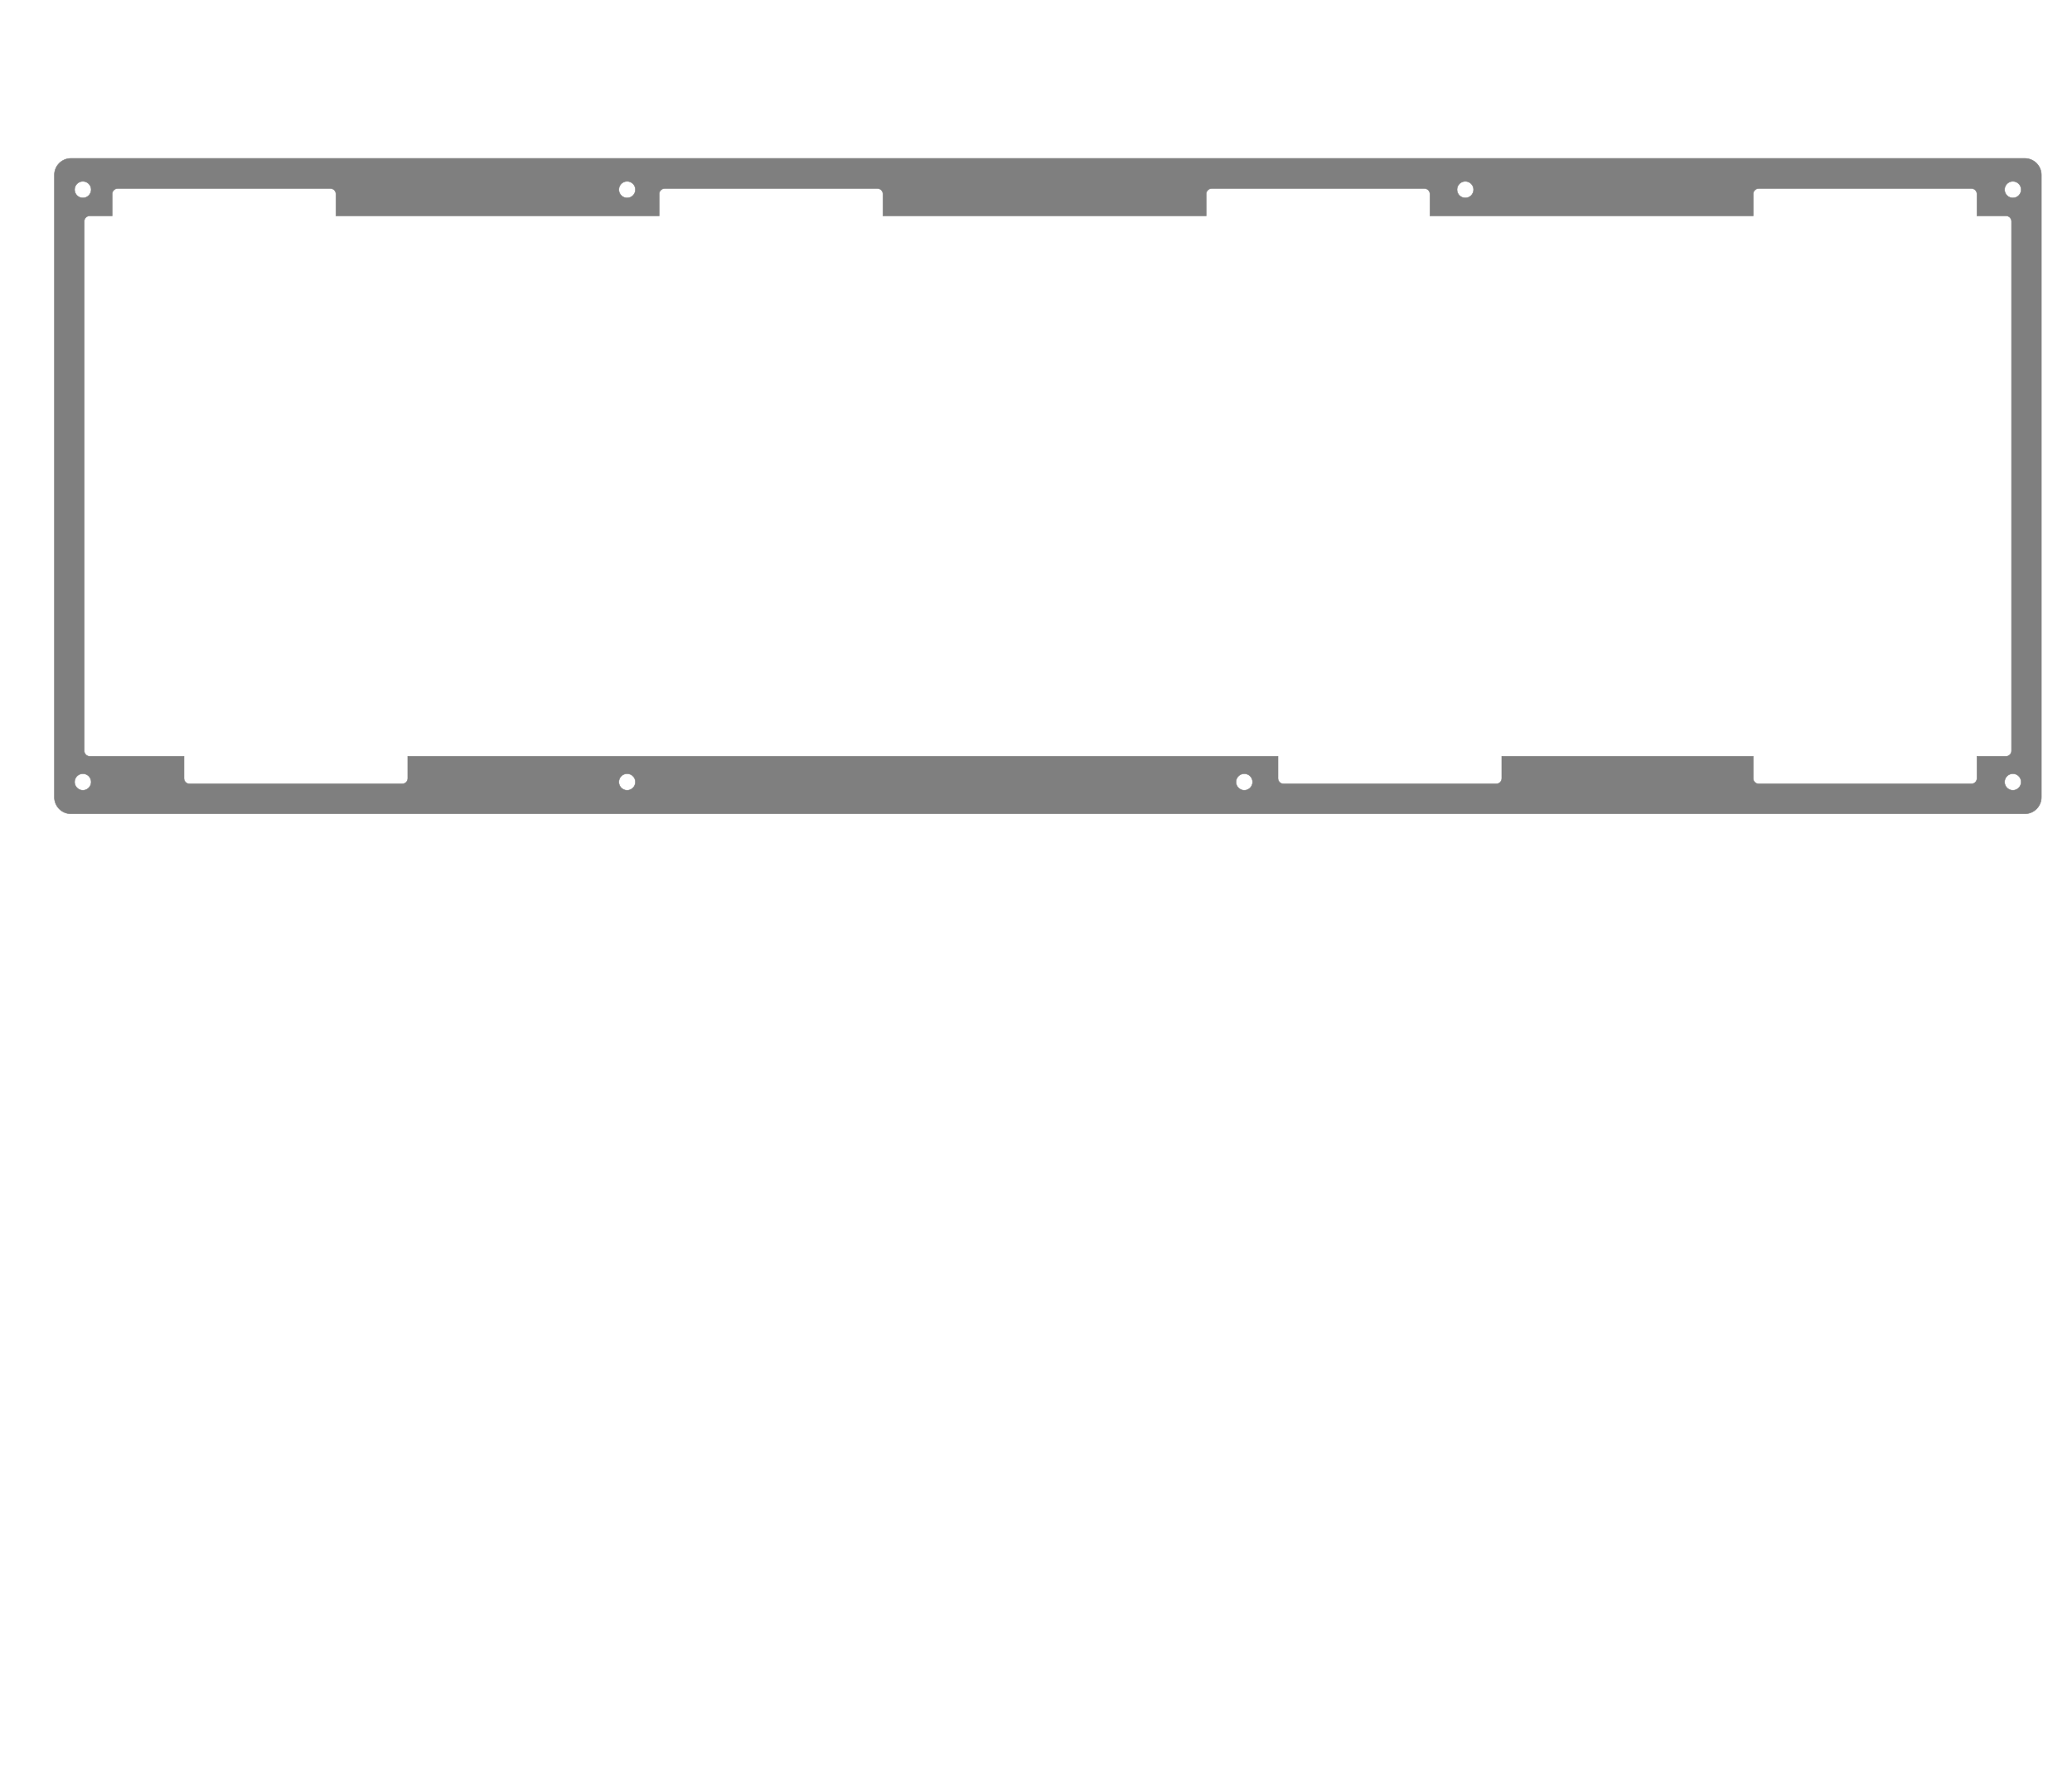
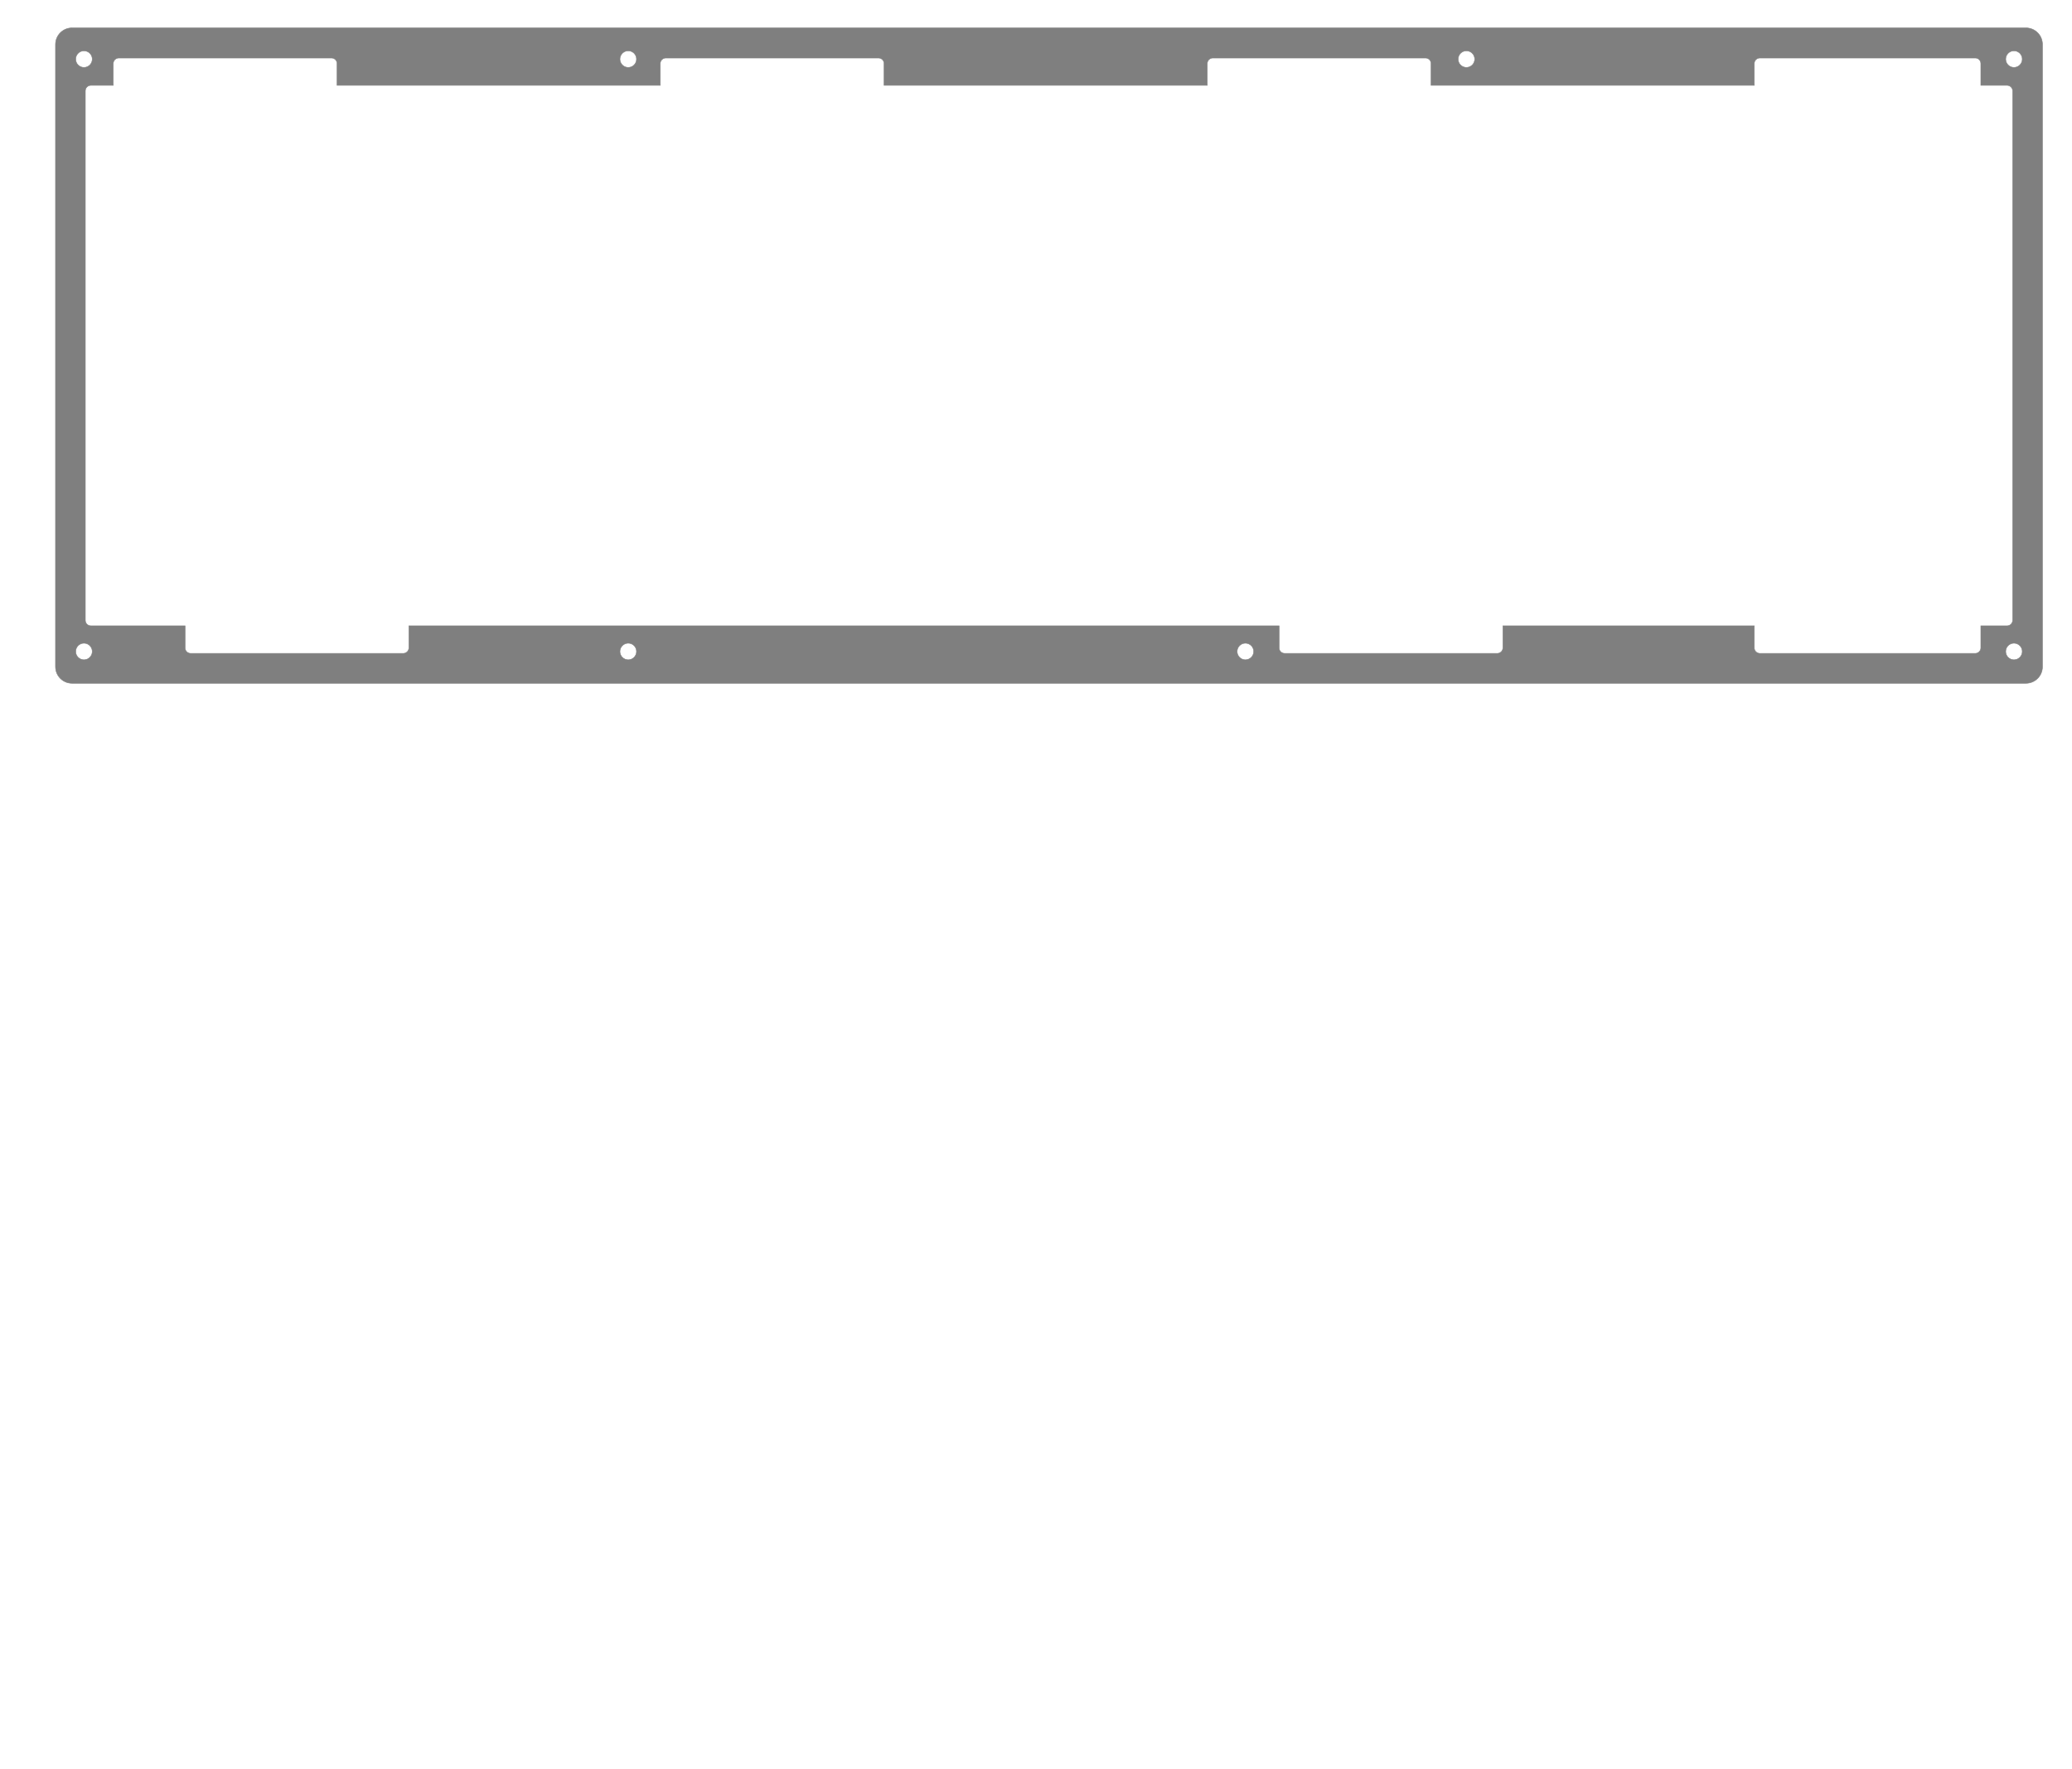
<svg xmlns="http://www.w3.org/2000/svg" width="375mm" height="320mm" viewBox="0 0 375 320" version="1.1" id="svg1">
  <defs id="defs1" />
  <g id="g27-5" style="display:inline;fill:#7f7f7f;fill-opacity:1;stroke:#808080;stroke-opacity:1" transform="translate(3.606081e-7,-3.2180712e-4)">
-     <path id="rect7-5" style="fill:#7f7f7f;fill-opacity:1;stroke:#808080;stroke-width:0.091;stroke-opacity:1" d="M 12.846 28.659 C 11.184 28.659 9.845 29.996 9.845 31.658 L 9.845 144.255 C 9.845 145.917 11.184 147.254 12.846 147.254 L 366.455 147.254 C 368.117 147.254 369.454 145.917 369.454 144.255 L 369.454 31.658 C 369.454 29.996 368.117 28.659 366.455 28.659 L 12.846 28.659 z M 15 32.813 A 1.5 1.5 0 0 1 16.5 34.313 A 1.5 1.5 0 0 1 15 35.813 A 1.5 1.5 0 0 1 13.5 34.313 A 1.5 1.5 0 0 1 15 32.813 z M 113.5 32.813 A 1.5 1.5 0 0 1 115 34.313 A 1.5 1.5 0 0 1 113.5 35.813 A 1.5 1.5 0 0 1 112 34.313 A 1.5 1.5 0 0 1 113.5 32.813 z M 265.2 32.813 A 1.5 1.5 0 0 1 266.7 34.313 A 1.5 1.5 0 0 1 265.2 35.813 A 1.5 1.5 0 0 1 263.7 34.313 A 1.5 1.5 0 0 1 265.2 32.813 z M 364.3 32.813 A 1.5 1.5 0 0 1 365.8 34.313 A 1.5 1.5 0 0 1 364.3 35.813 A 1.5 1.5 0 0 1 362.8 34.313 A 1.5 1.5 0 0 1 364.3 32.813 z M 21.3 34.113 L 59.8 34.113 C 60.354 34.113 60.8 34.559 60.8 35.113 L 60.8 39.058 L 119.3 39.058 L 119.3 35.113 C 119.3 34.559 119.746 34.113 120.3 34.113 L 158.8 34.113 C 159.354 34.113 159.8 34.559 159.8 35.113 L 159.8 39.058 L 218.3 39.058 L 218.3 35.113 C 218.3 34.559 218.746 34.113 219.3 34.113 L 257.8 34.113 C 258.354 34.113 258.8 34.559 258.8 35.113 L 258.8 39.058 L 317.3 39.058 L 317.3 35.113 C 317.3 34.559 317.746 34.113 318.3 34.113 L 356.8 34.113 C 357.354 34.113 357.8 34.559 357.8 35.113 L 357.8 39.058 L 363.055 39.058 C 363.609 39.058 364.055 39.504 364.055 40.058 L 364.055 135.855 C 364.055 136.409 363.609 136.855 363.055 136.855 L 357.8 136.855 L 357.8 140.839 C 357.8 141.393 357.354 141.839 356.8 141.839 L 318.3 141.839 C 317.746 141.839 317.3 141.393 317.3 140.839 L 317.3 136.855 L 271.8 136.855 L 271.8 140.839 C 271.8 141.393 271.354 141.839 270.8 141.839 L 232.3 141.839 C 231.746 141.839 231.3 141.393 231.3 140.839 L 231.3 136.855 L 73.8 136.855 L 73.8 140.839 C 73.8 141.393 73.354 141.839 72.8 141.839 L 34.3 141.839 C 33.746 141.839 33.3 141.393 33.3 140.839 L 33.3 136.855 L 16.245 136.855 C 15.691 136.855 15.245 136.409 15.245 135.855 L 15.245 40.058 C 15.245 39.504 15.691 39.058 16.245 39.058 L 20.3 39.058 L 20.3 35.113 C 20.3 34.559 20.746 34.113 21.3 34.113 z M 15 140 A 1.5 1.5 0 0 1 16.5 141.5 A 1.5 1.5 0 0 1 15 143 A 1.5 1.5 0 0 1 13.5 141.5 A 1.5 1.5 0 0 1 15 140 z M 113.5 140 A 1.5 1.5 0 0 1 115 141.5 A 1.5 1.5 0 0 1 113.5 143 A 1.5 1.5 0 0 1 112 141.5 A 1.5 1.5 0 0 1 113.5 140 z M 225.2 140 A 1.5 1.5 0 0 1 226.7 141.5 A 1.5 1.5 0 0 1 225.2 143 A 1.5 1.5 0 0 1 223.7 141.5 A 1.5 1.5 0 0 1 225.2 140 z M 364.3 140 A 1.5 1.5 0 0 1 365.8 141.5 A 1.5 1.5 0 0 1 364.3 143 A 1.5 1.5 0 0 1 362.8 141.5 A 1.5 1.5 0 0 1 364.3 140 z " />
+     <path id="rect7-5" style="fill:#7f7f7f;fill-opacity:1;stroke:#808080;stroke-width:0.091;stroke-opacity:1" d="m 13.046,5.046 c -1.662,0 -3,1.338 -3,3 V 120.642 c 0,1.662 1.338,3 3,3 H 366.655 c 1.662,0 3,-1.338 3,-3 V 8.046 c 0,-1.662 -1.338,-3 -3,-3 z m 2.154,4.154 c 0.828,1.933e-4 1.5,0.672 1.5,1.5 9.2e-5,0.828 -0.671,1.5 -1.5,1.5 -0.829,9.2e-5 -1.5,-0.672 -1.5,-1.5 -9.2e-5,-0.829 0.672,-1.5 1.5,-1.5 z m 98.5,0 c 0.829,-9.39e-5 1.5,0.672 1.5,1.5 9e-5,0.829 -0.672,1.5 -1.5,1.5 -0.829,9.4e-5 -1.5,-0.672 -1.5,-1.5 -9e-5,-0.829 0.672,-1.5 1.5,-1.5 z m 151.7,0 c 0.829,-9.39e-5 1.5,0.672 1.5,1.5 9e-5,0.829 -0.672,1.5 -1.5,1.5 -0.828,-1.93e-4 -1.5,-0.672 -1.5,-1.5 -9e-5,-0.828 0.671,-1.5 1.5,-1.5 z m 99.1,0 c 0.829,-8.84e-5 1.5,0.672 1.5,1.5 9e-5,0.829 -0.672,1.5 -1.5,1.5 -0.828,-1.93e-4 -1.5,-0.672 -1.5,-1.5 -9e-5,-0.828 0.671,-1.5 1.5,-1.5 z M 21.5,10.5 h 38.5 c 0.554,0 1,0.446 1,1 v 3.945 H 119.5 V 11.5 c 0,-0.554 0.446,-1 1,-1 h 38.5 c 0.554,0 1,0.446 1,1 v 3.945 h 58.5 V 11.5 c 0,-0.554 0.446,-1 1,-1 h 38.5 c 0.554,0 1,0.446 1,1 v 3.945 h 58.5 V 11.5 c 0,-0.554 0.446,-1 1,-1 h 39 c 0.554,0 1,0.446 1,1 v 3.945 h 4.756 c 0.554,0 1,0.446 1,1 v 95.797 c 0,0.554 -0.446,1 -1,1 h -4.756 v 3.984 c 0,0.554 -0.446,1 -1,1 h -39 c -0.554,0 -1,-0.446 -1,-1 v -3.984 h -45.5 v 3.984 c 0,0.554 -0.446,1 -1,1 h -38.5 c -0.554,0 -1,-0.446 -1,-1 v -3.984 H 74 v 3.984 c 0,0.554 -0.446,1 -1,1 H 34.5 c -0.554,0 -1,-0.446 -1,-1 v -3.984 H 16.445 c -0.554,0 -1,-0.446 -1,-1 V 16.445 c 0,-0.554 0.446,-1 1,-1 h 4.055 V 11.5 c 0,-0.554 0.446,-1 1,-1 z M 15.2,116.387 c 0.828,1.9e-4 1.5,0.672 1.5,1.5 -1.93e-4,0.828 -0.671,1.499 -1.5,1.5 -0.828,9e-5 -1.5,-0.671 -1.5,-1.5 -8.8e-5,-0.829 0.672,-1.5 1.5,-1.5 z m 98.5,0 c 0.829,-9e-5 1.5,0.672 1.5,1.5 -1.9e-4,0.828 -0.672,1.5 -1.5,1.5 -0.828,9e-5 -1.5,-0.671 -1.5,-1.5 -9e-5,-0.829 0.672,-1.5 1.5,-1.5 z m 111.7,0 c 0.828,1.9e-4 1.5,0.672 1.5,1.5 -1.9e-4,0.828 -0.671,1.499 -1.5,1.5 -0.828,9e-5 -1.5,-0.671 -1.5,-1.5 -9e-5,-0.829 0.672,-1.5 1.5,-1.5 z m 139.1,0 c 0.828,1.9e-4 1.5,0.672 1.5,1.5 -1.9e-4,0.828 -0.671,1.499 -1.5,1.5 -0.828,9e-5 -1.5,-0.671 -1.5,-1.5 -9e-5,-0.829 0.672,-1.5 1.5,-1.5 z" />
  </g>
</svg>
